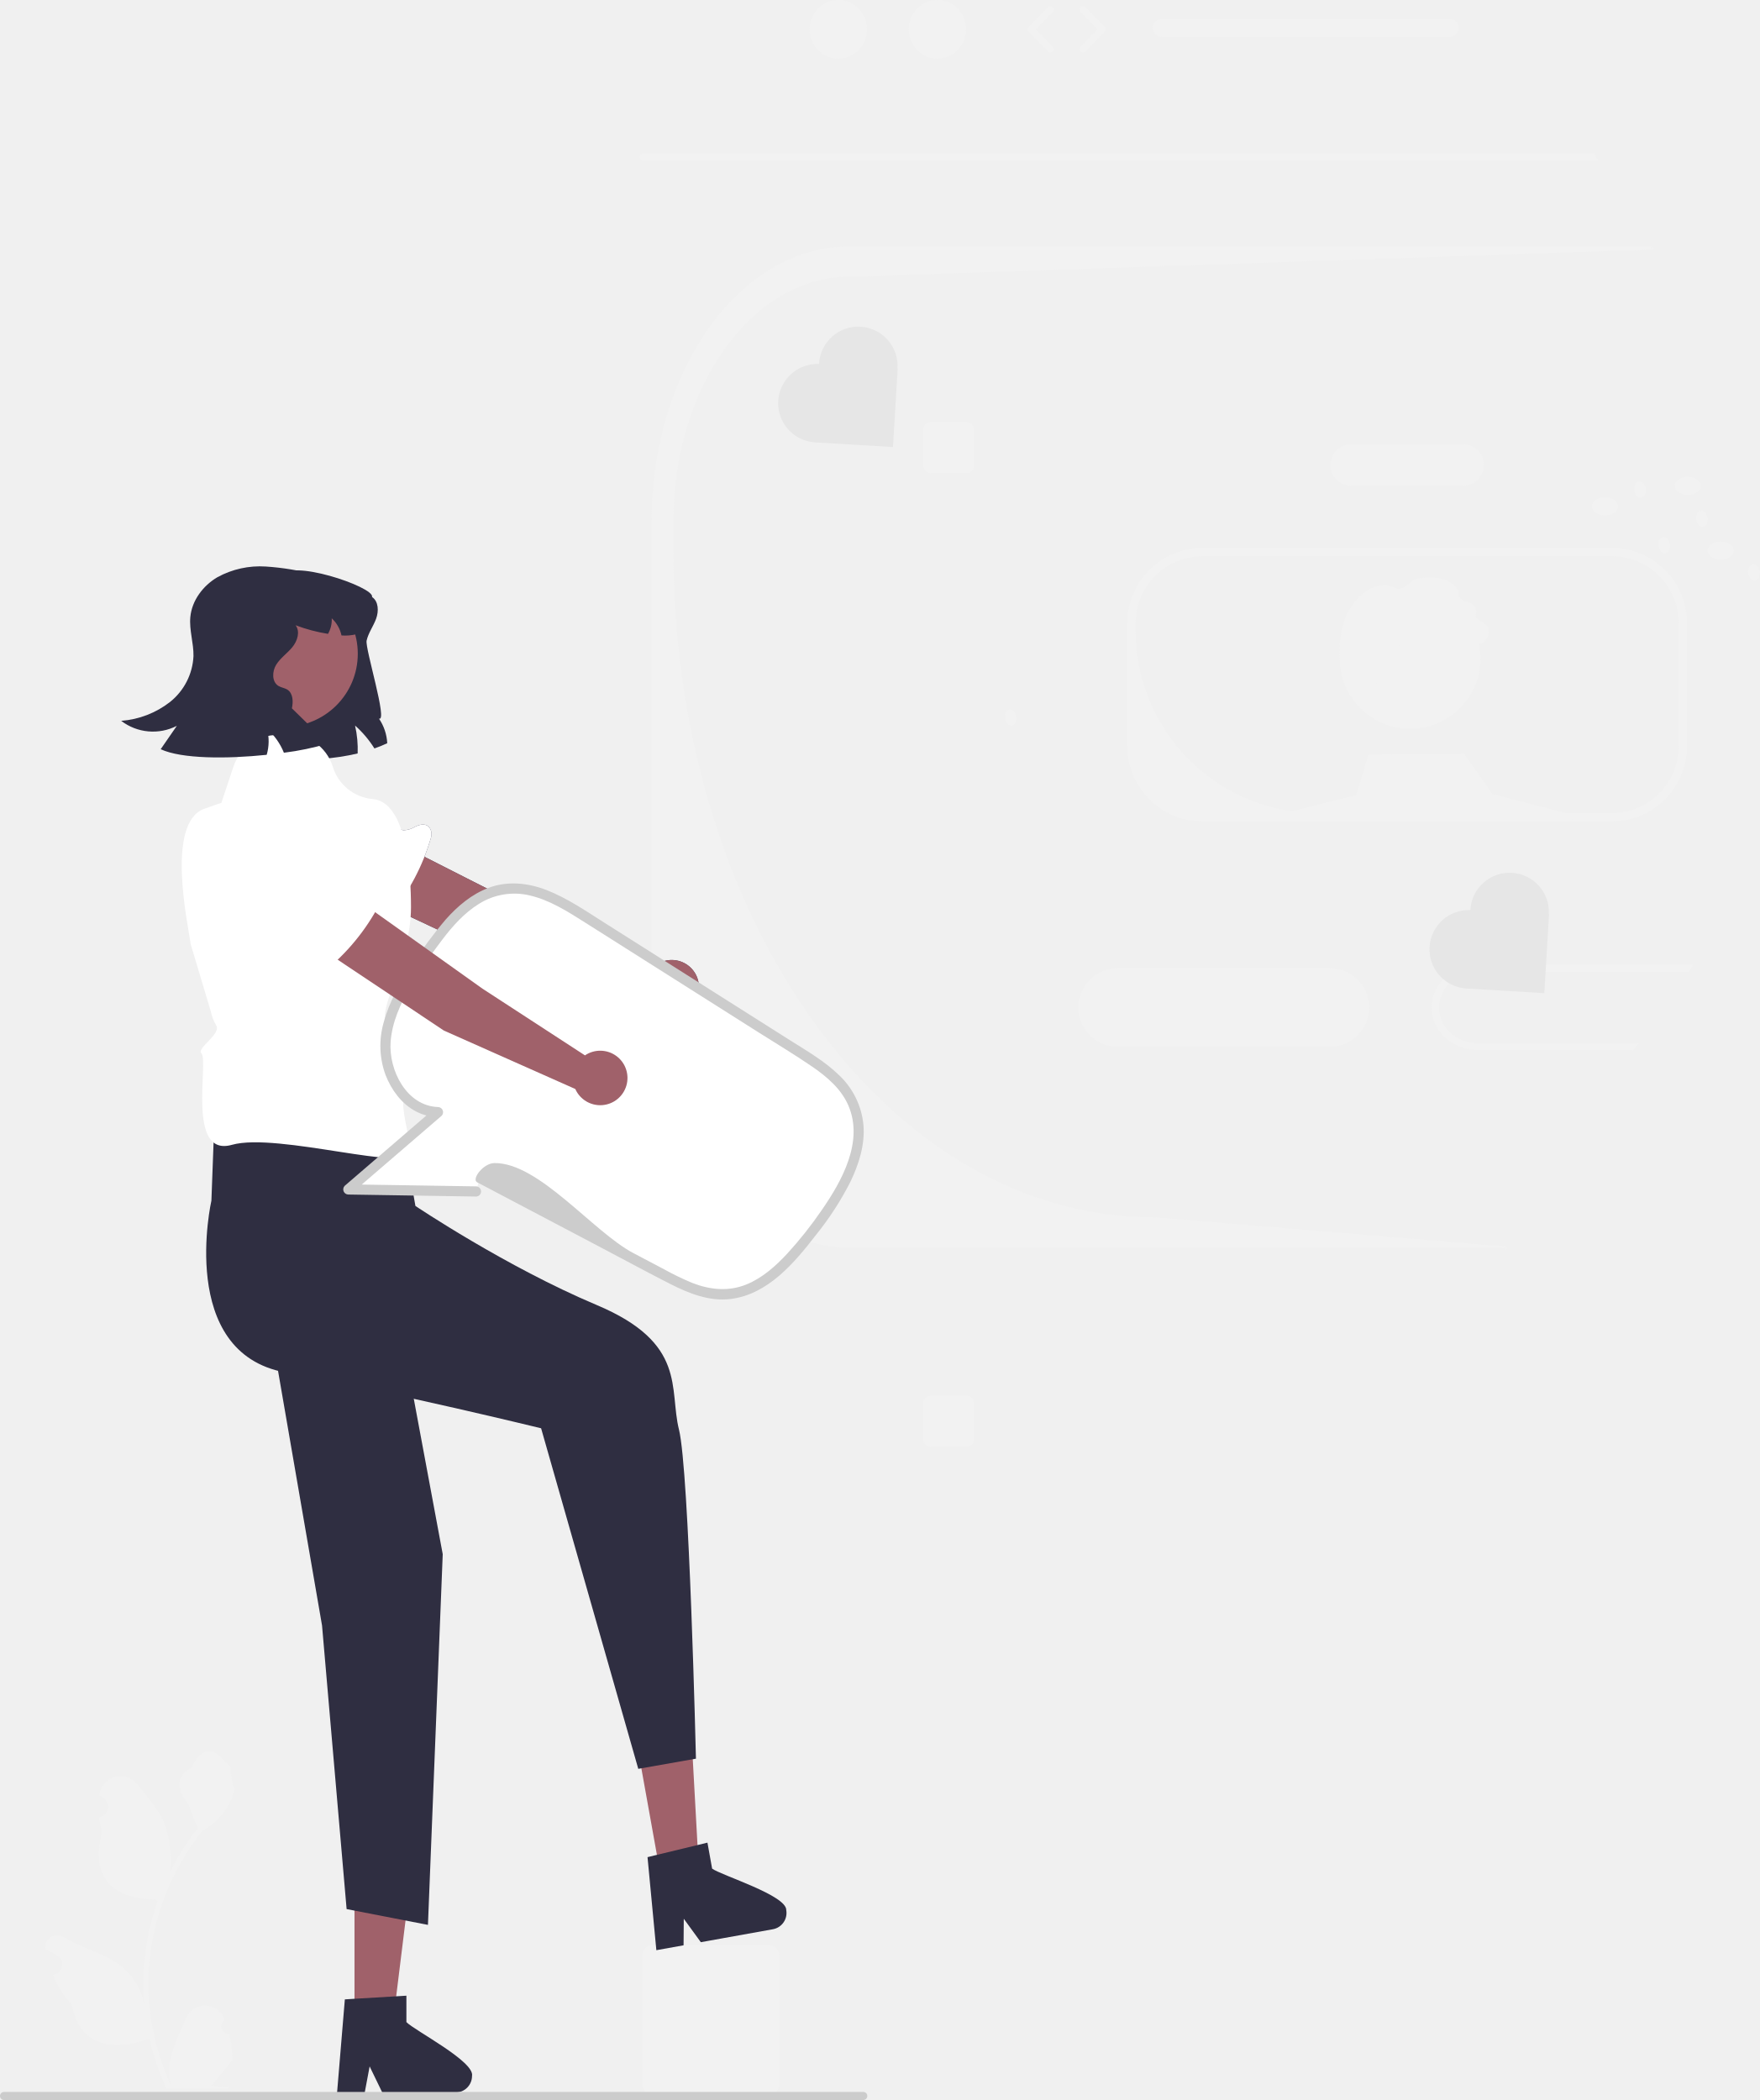
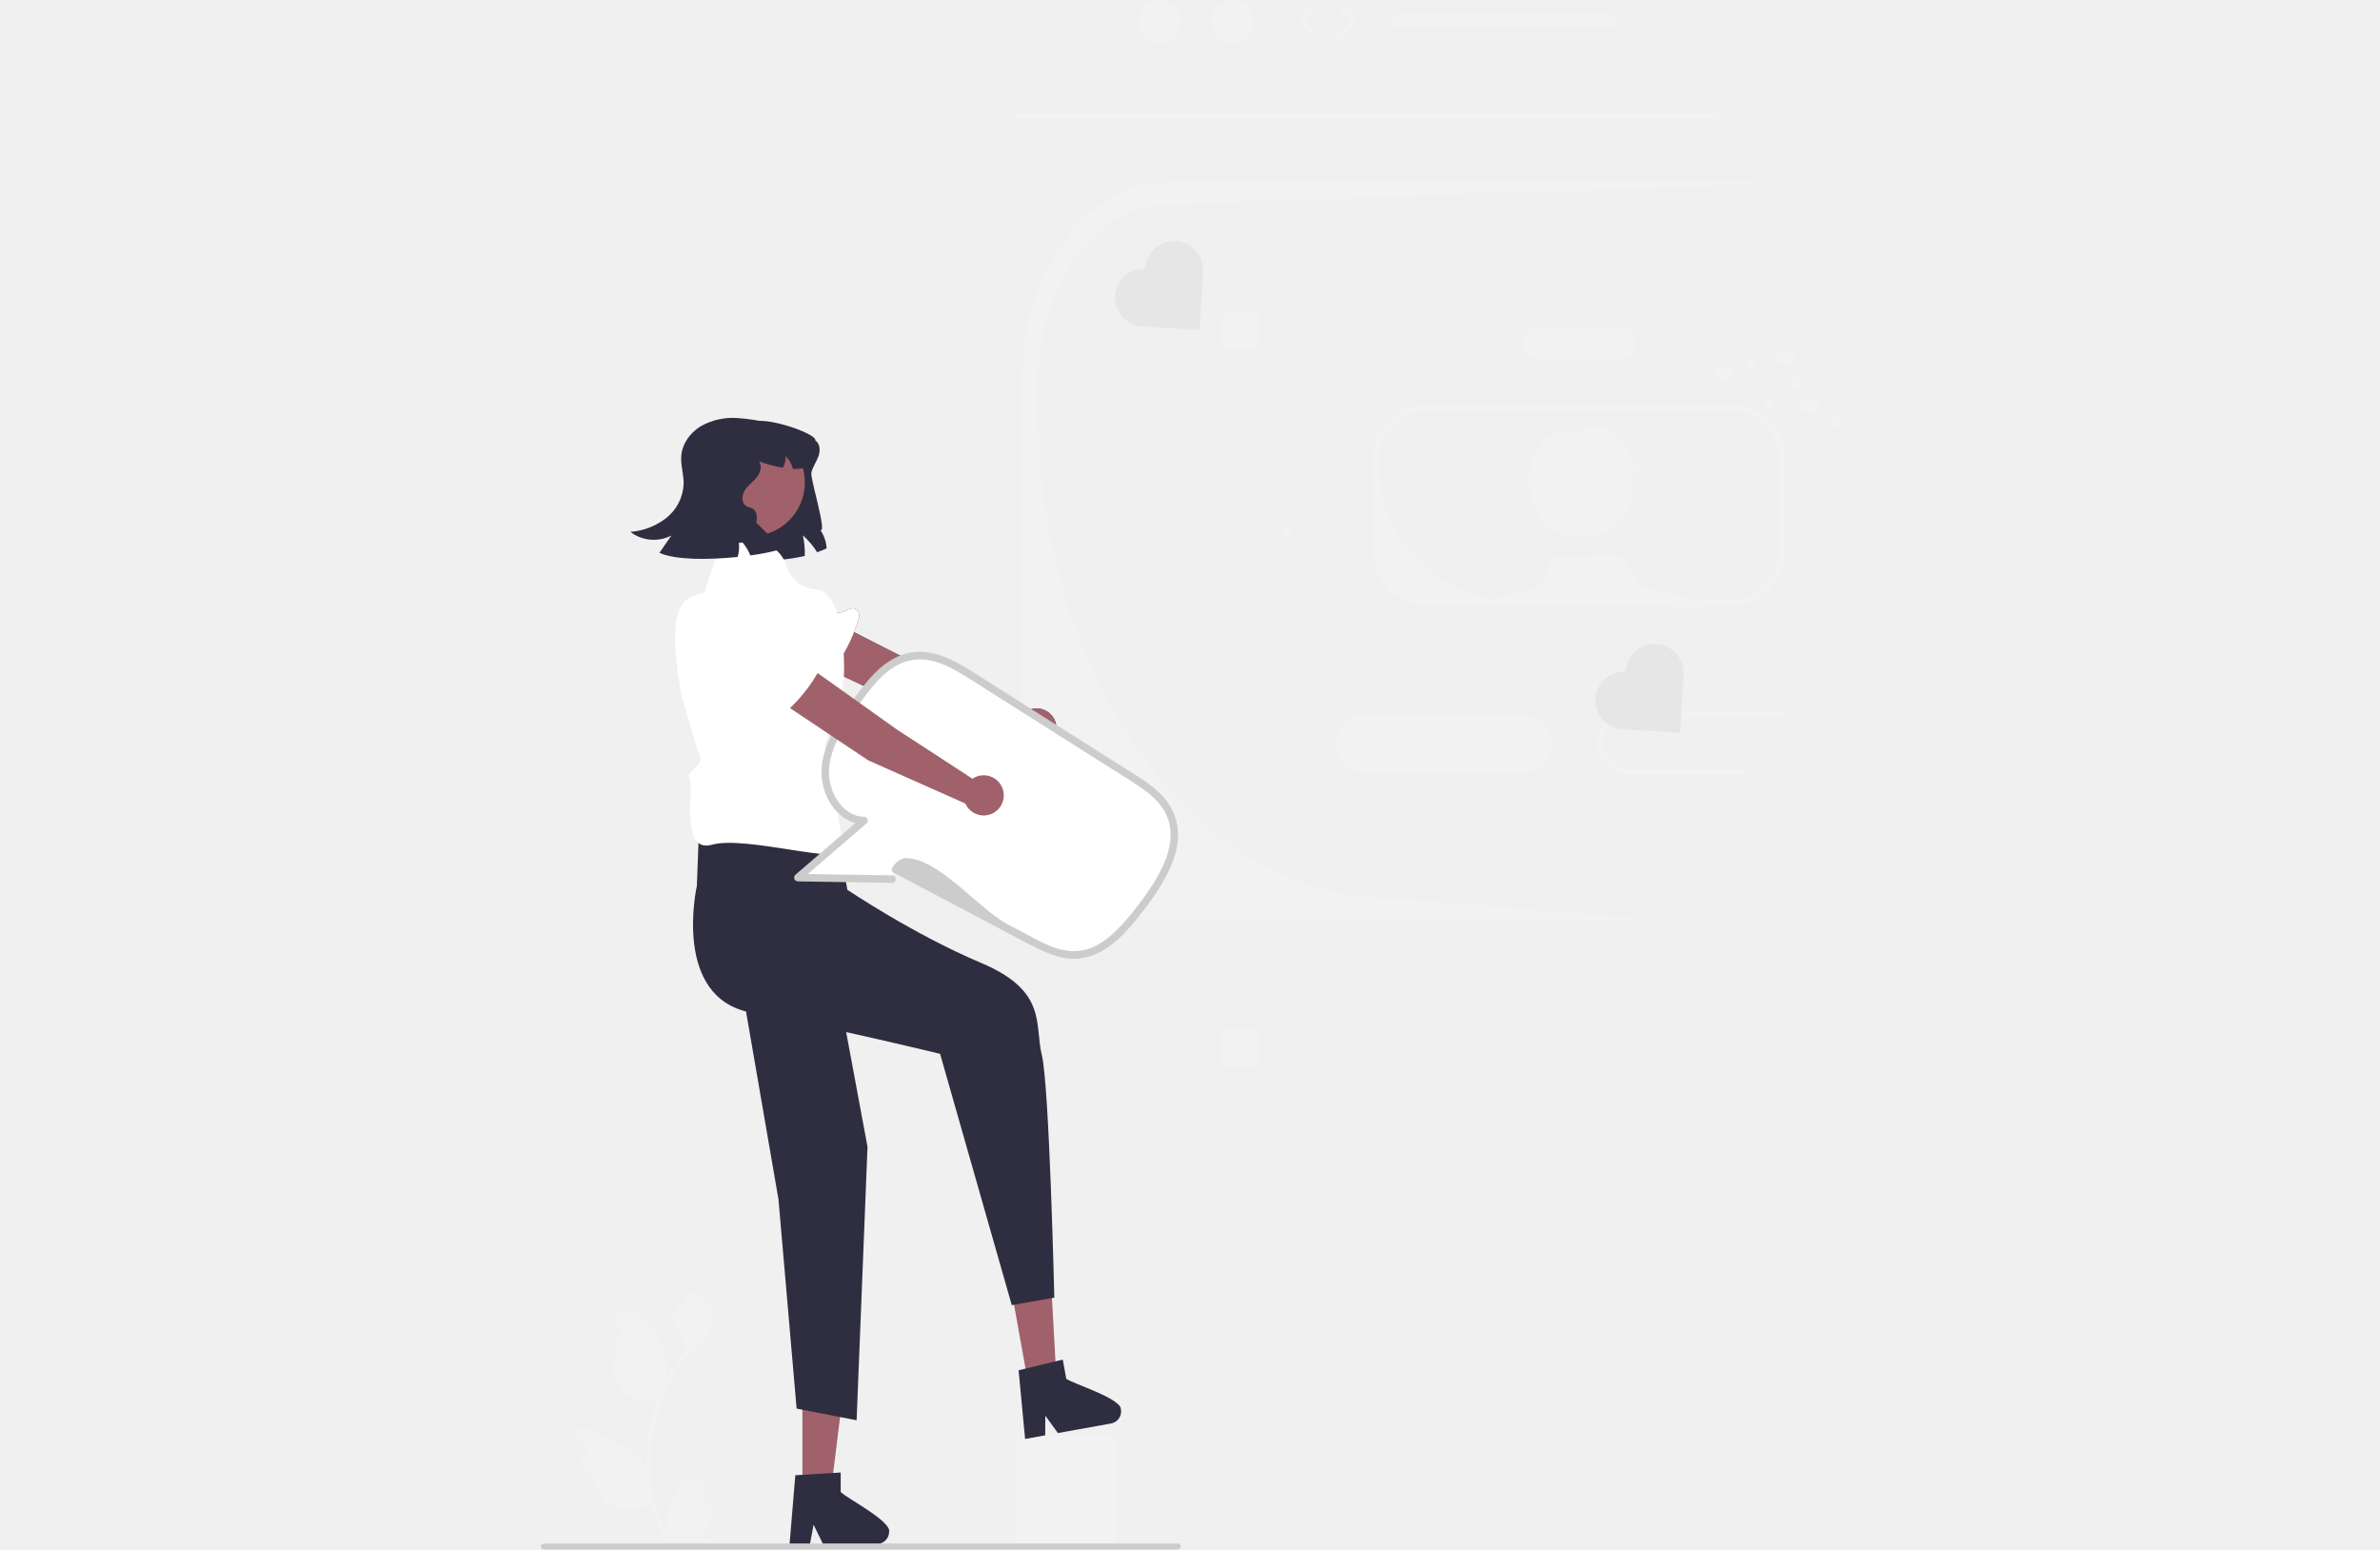
- <svg xmlns="http://www.w3.org/2000/svg" data-name="Layer 1" width="518.737" height="619.103" viewBox="0 0 518.737 619.103">
+ <svg xmlns="http://www.w3.org/2000/svg" data-name="Layer 1" width="748.775" height="487.44" viewBox="0 0 518.737 619.103">
  <path d="M567.66,757.956H532.675c-1.498,0-2.716-1.538-2.716-3.428V717.353c0-1.89,1.218-3.428,2.716-3.428H567.66c1.498,0,2.716,1.538,2.716,3.428v37.175C570.376,756.418,569.158,757.956,567.66,757.956Z" transform="translate(-340.6315 -140.4487)" fill="#f2f2f2" />
  <path d="M408.218,740.158a2.269,2.269,0,0,1-1.645-3.933l.155-.618q-.031-.074-.062-.148a6.094,6.094,0,0,0-11.241.042c-1.839,4.428-4.179,8.864-4.756,13.546a18.029,18.029,0,0,0,.316,6.2,72.281,72.281,0,0,1-6.575-30.021,69.766,69.766,0,0,1,.433-7.783q.358-3.178.995-6.31a73.119,73.119,0,0,1,14.5-30.99,19.459,19.459,0,0,0,8.093-8.397,14.843,14.843,0,0,0,1.35-4.056c-.394.052-1.486-5.949-1.188-6.317-.549-.833-1.532-1.247-2.131-2.06-2.982-4.043-7.091-3.337-9.236,2.157-4.582,2.313-4.627,6.148-1.815,9.837,1.789,2.347,2.035,5.522,3.604,8.035-.162.207-.329.407-.491.614a73.591,73.591,0,0,0-7.681,12.169,30.592,30.592,0,0,0-1.826-14.21c-1.748-4.217-5.025-7.769-7.91-11.415a6.279,6.279,0,0,0-11.184,3.083q-.009.081-.017.161.643.363,1.259.77a3.078,3.078,0,0,1-1.241,5.602l-.063.01a30.628,30.628,0,0,0,.807,4.579c-3.702,14.316,4.29,19.53,15.701,19.764.252.129.497.258.749.381a75.115,75.115,0,0,0-4.043,19.028,71.245,71.245,0,0,0,.052,11.503l-.019-.136a18.826,18.826,0,0,0-6.427-10.87c-4.946-4.063-11.933-5.559-17.268-8.824a3.533,3.533,0,0,0-5.411,3.437l.022.143a20.677,20.677,0,0,1,2.319,1.117q.643.363,1.259.77a3.078,3.078,0,0,1-1.241,5.602l-.063.01c-.045.006-.084.013-.129.019a30.655,30.655,0,0,0,5.639,8.829c2.315,12.497,12.256,13.683,22.89,10.044h.006a75.092,75.092,0,0,0,5.044,14.726h18.02c.065-.2.123-.407.181-.607a20.475,20.475,0,0,1-4.986-.297c1.337-1.641,2.674-3.294,4.011-4.935a1.118,1.118,0,0,0,.084-.097c.678-.84,1.363-1.673,2.041-2.512l0-.001a29.99,29.99,0,0,0-.879-7.64Z" transform="translate(-340.6315 -140.4487)" fill="#f2f2f2" />
  <path d="M842.016,283.696c0-1.478-1.723-2.677-3.848-2.677-2.125,0-3.848,1.198-3.848,2.677s1.723,2.677,3.848,2.677C840.293,286.373,842.016,285.174,842.016,283.696Z" transform="translate(-340.6315 -140.4487)" fill="#f2f2f2" />
  <ellipse cx="473.111" cy="149.27" rx="3.848" ry="2.677" fill="#f2f2f2" />
  <ellipse cx="507.24" cy="162.319" rx="3.848" ry="2.677" fill="#f2f2f2" />
  <path d="M857.997,311.6a1.505,1.505,0,0,1-.56-.05,2.526,2.526,0,0,1-1.45-2.13,2.39,2.39,0,0,1,.99-2.53,1.097,1.097,0,0,1,.35-.11c.93-.13,1.83.85,2.01,2.18C859.517,310.29,858.917,311.47,857.997,311.6Z" transform="translate(-340.6315 -140.4487)" fill="#f2f2f2" />
  <path d="M640.215,351.729c-.183-1.331-1.082-2.306-2.008-2.178-.926.128-1.527,1.309-1.344,2.64.183,1.331,1.082,2.306,2.008,2.178C639.796,354.241,640.398,353.059,640.215,351.729Z" transform="translate(-340.6315 -140.4487)" fill="#f2f2f2" />
  <path d="M830.896,298.748c-.926.128-1.527,1.31-1.344,2.64.183,1.331,1.082,2.306,2.008,2.178.926-.128,1.527-1.309,1.344-2.64C832.721,299.595,831.822,298.62,830.896,298.748Z" transform="translate(-340.6315 -140.4487)" fill="#f2f2f2" />
  <path d="M844.007,293.205c-.183-1.33-1.082-2.306-2.008-2.178-.926.128-1.527,1.31-1.344,2.64.183,1.33,1.082,2.306,2.008,2.178C843.589,295.718,844.191,294.536,844.007,293.205Z" transform="translate(-340.6315 -140.4487)" fill="#f2f2f2" />
  <ellipse cx="824.057" cy="284.812" rx="1.692" ry="2.432" transform="matrix(0.99064, -0.1365, 0.1365, 0.99064, -371.7948, -25.30098)" fill="#f2f2f2" />
  <path d="M732.687,425.92h-62.63a11.555,11.555,0,1,0,0,23.11h62.63a11.555,11.555,0,1,0,0-23.11Z" transform="translate(-340.6315 -140.4487)" fill="#f2f2f2" />
  <path d="M776.327,424.92a14.147,14.147,0,0,0-10.22,4.22,11.884,11.884,0,0,0-3.48,8.34c0,6.92,6.14,12.55,13.7,12.55h45.67c.27-.33.54-.67.81-1,.27-.33.53-.66.79-1h-47.27c-6.35,0-11.52-4.73-11.52-10.55a10.027,10.027,0,0,1,3.03-7.12,11.962,11.962,0,0,1,8.49-3.44h62.15c.2-.31.39-.62.58-.93.22-.36.44-.71.65-1.07Z" transform="translate(-340.6315 -140.4487)" fill="#f2f2f2" />
  <path d="M625.582,264.924h-10.61a2.189,2.189,0,0,0-2.19,2.19v10.62a2.189,2.189,0,0,0,2.19,2.19h10.61a2.198,2.198,0,0,0,2.2-2.19v-10.62A2.198,2.198,0,0,0,625.582,264.924Z" transform="translate(-340.6315 -140.4487)" fill="#f2f2f2" />
  <path d="M625.582,551.924h-10.61a2.189,2.189,0,0,0-2.19,2.19v10.62a2.189,2.189,0,0,0,2.19,2.19h10.61a2.198,2.198,0,0,0,2.2-2.19v-10.62A2.198,2.198,0,0,0,625.582,551.924Z" transform="translate(-340.6315 -140.4487)" fill="#f2f2f2" />
  <path d="M771.937,271.42h-33a6.11,6.11,0,0,0,0,12.22h33a6.11,6.11,0,0,0,0-12.22Z" transform="translate(-340.6315 -140.4487)" fill="#f2f2f2" />
  <path d="M815.747,301.97h-120.63a22.175,22.175,0,0,0-22.16,22.15v36.33a22.192,22.192,0,0,0,22.16,22.17h120.63a22.186,22.186,0,0,0,22.16-22.17V324.12A22.169,22.169,0,0,0,815.747,301.97Zm19.72,58.48a19.728,19.728,0,0,1-19.72,19.72h-86.6a53.081,53.081,0,0,1-7.17-.48h-.01c-.18-.02-.37-.05-.55-.08a53.734,53.734,0,0,1-46.02-53.19v-2.3a19.745,19.745,0,0,1,19.72-19.71h120.63a19.739,19.739,0,0,1,19.72,19.71Z" transform="translate(-340.6315 -140.4487)" fill="#f2f2f2" />
  <path d="M661.517,497.54h-.02c-69.11-12.81-122.37-95.23-122.37-194.95V294.17c0-39.74,23.25-72.13,51.81-72.13L828,214c-1.53-3.02.707,2.05-.943-.89h-236.12c-32.11,0-58.23,36.34-58.23,81.06V427.12c0,44.73,26.12,81.14,58.23,81.14h194.41c2.95-2.92-3.147,2.8-.347-.26l-104.643-8.71A101.052,101.052,0,0,1,661.517,497.54Z" transform="translate(-340.6315 -140.4487)" fill="#f2f2f2" />
  <path d="M454.782,359.561a38.589,38.589,0,0,1-3.777,1.538,31.024,31.024,0,0,0-5.708-6.748,31.522,31.522,0,0,1,.764,8.223,65.435,65.435,0,0,1-21.337,1.432q1.114-4.026,2.228-8.064a15.422,15.422,0,0,1-15.979,3.989,26.678,26.678,0,0,0,11.777-9.984,18.395,18.395,0,0,0,2.09-15.045c-1.21-3.66-3.724-6.812-4.647-10.536-1.188-4.796,2.886-8.902,3.692-13.751.987-5.942,27.353,2.907,26.409,5.825,1.952,1.316,2.016,4.202,1.21,6.409-.806,2.217-2.281,4.159-2.801,6.451-.509,2.292,6.334,24.085,3.639,23.003A14.098,14.098,0,0,1,454.782,359.561Z" transform="translate(-340.6315 -140.4487)" fill="#2f2e41" />
  <path d="M490.975,424.534,439.347,400.277a9.207,9.207,0,0,1-4.443-12.13l0,0a9.207,9.207,0,0,1,12.63-4.361l52.856,26.841,32.805,14.956a8.035,8.035,0,1,1-1.345,10.224Z" transform="translate(-340.6315 -140.4487)" fill="#3f3d56" />
  <path d="M447.639,409.964h0a2.715,2.715,0,0,1-3.159-.923,3.522,3.522,0,0,0-1.765-1.225,3.239,3.239,0,0,0-.415-.093,5.312,5.312,0,0,1-4.025-2.814c-1.264-2.515-3.919-4.619-6.445-6.13-2.764-1.653-5.659-3.181-7.947-5.447-3.3-3.27-5.236-8.491-1.355-12.776a10.693,10.693,0,0,1,6.363-3.294c5.085-.765,9.926,1.311,14.539,3.342l-1.433-1.696a40.883,40.883,0,0,0,15.915,3.741c-.705,1.025.454,2.472,1.693,2.581a7.149,7.149,0,0,0,3.511-1.111c1.419-.667,3.271-1.074,4.279.571a3.347,3.347,0,0,1,.293,2.666A63.263,63.263,0,0,1,455.556,410.232c-1.24,1.489-2.726,3.017-4.651,3.234S446.84,411.729,447.639,409.964Z" transform="translate(-340.6315 -140.4487)" fill="#3f3d56" />
  <path d="M490.975,424.534,439.347,400.277a9.207,9.207,0,0,1-4.443-12.13l0,0a9.207,9.207,0,0,1,12.63-4.361l52.856,26.841,32.805,14.956a8.035,8.035,0,1,1-1.345,10.224Z" transform="translate(-340.6315 -140.4487)" fill="#a0616a" />
  <path d="M447.639,409.964h0a2.715,2.715,0,0,1-3.159-.923,3.522,3.522,0,0,0-1.765-1.225,3.239,3.239,0,0,0-.415-.093,5.312,5.312,0,0,1-4.025-2.814c-1.264-2.515-3.919-4.619-6.445-6.13-2.764-1.653-5.659-3.181-7.947-5.447-3.3-3.27-5.236-8.491-1.355-12.776a10.693,10.693,0,0,1,6.363-3.294c5.085-.765,9.926,1.311,14.539,3.342l-1.433-1.696a40.883,40.883,0,0,0,15.915,3.741c-.705,1.025.454,2.472,1.693,2.581a7.149,7.149,0,0,0,3.511-1.111c1.419-.667,3.271-1.074,4.279.571a3.347,3.347,0,0,1,.293,2.666A63.263,63.263,0,0,1,455.556,410.232c-1.24,1.489-2.726,3.017-4.651,3.234S446.84,411.729,447.639,409.964Z" transform="translate(-340.6315 -140.4487)" fill="#ffffff" />
  <polygon points="104.5 595.099 115.977 595.099 121.437 550.828 104.498 550.829 104.5 595.099" fill="#a0616a" />
  <path d="M460.428,736.581v-7.781l-3.017.184-12.283.728-2.843.175-2.173,26.059-.116,1.397h8.15l.262-1.387,1.184-6.306,3.056,6.306.669,1.387H474.923a4.882,4.882,0,0,0,4.851-4.861C480.686,748.223,462.718,739.016,460.428,736.581Z" transform="translate(-340.6315 -140.4487)" fill="#2f2e41" />
  <polygon points="76.899 374.853 94.93 479.213 102.174 562.82 126.15 567.476 130.507 458.192 116.566 383.357 76.899 374.853" fill="#2f2e41" />
  <polygon points="194.678 552.577 205.974 550.546 203.517 506.007 186.845 509.005 194.678 552.577" fill="#a0616a" />
  <path d="M550.547,691.336,549.171,683.678l-2.937.715L534.274,687.282l-2.767.675,2.471,26.033.133,1.396,8.021-1.442.012-1.412.049-6.416,4.123,5.666.904,1.247,21.266-3.822a4.882,4.882,0,0,0,3.915-5.642C572.545,699.212,553.232,693.328,550.547,691.336Z" transform="translate(-340.6315 -140.4487)" fill="#2f2e41" />
  <path d="M403.687,474.605l-.737,19.798s-10.191,44.792,21.82,50.657,75.366,16.46,75.366,16.46l28.645,100.404,17-3s-2-85-5-97,2.487-25.484-24.256-36.742-53.438-29.209-53.438-29.209l-5.89-33.537Z" transform="translate(-340.6315 -140.4487)" fill="#2f2e41" />
  <path d="M405.62,377.955l3.845-11.536a13.575,13.575,0,0,1,12.037-9.256l3.417-.212a13.575,13.575,0,0,1,13.813,9.546v0a13.524,13.524,0,0,0,11.741,9.516c9.987.851,11.31,21.48,11.31,31.912,0,15.73-10.372,30.629-7.001,34s9.494,18.913,5,23c-1.171,1.065,1.625,11.331,2,15,.679,6.644-39.308-5.777-52.791-1.969s-6.742-24.719-8.989-26.966c-1.518-1.518,5.899-5.679,4.381-8.222a13.534,13.534,0,0,1-1.657-4.321l-5.87-19.587c-.064-.326-.116-.645-.156-.975-.511-4.192-7.354-34.801,4.082-38.96C413.141,374.43,405.62,377.955,405.62,377.955Z" transform="translate(-340.6315 -140.4487)" fill="#ffffff" />
  <path d="M591.688,464.915c-3.083-6.326-9.318-10.406-15.263-14.171q-31.534-19.97-63.068-39.94c-7.22-4.572-15.21-9.332-23.694-8.302-10.485,1.272-17.733,10.767-23.724,19.466-5.433,7.889-11.053,16.295-11.677,25.854-.624,9.558,5.93,20.279,15.506,20.495q-13.238,11.396-26.475,22.793l37.701.595,1.041-4.007q27.129,14.295,54.258,28.591c5.49,2.893,11.278,5.861,17.483,5.772,11.176-.16,19.57-9.836,26.397-18.685C588.813,492.177,597.885,477.627,591.688,464.915Z" transform="translate(-340.6315 -140.4487)" fill="#fff" />
  <path d="M595.157,472.105a23.153,23.153,0,0,0-7.233-14.725c-4.266-4.147-9.532-7.164-14.526-10.327q-18.08-11.45-36.159-22.899-9.25-5.858-18.5-11.716c-5.474-3.467-10.896-7.202-16.962-9.575-5.471-2.141-11.516-2.772-17.104-.679-4.994,1.871-9.139,5.379-12.643,9.326a120.99,120.99,0,0,0-10.055,13.632c-3.416,5.152-6.615,10.62-8.216,16.639a24.951,24.951,0,0,0,.545,15.641c1.712,4.367,4.687,8.443,8.908,10.667a14.932,14.932,0,0,0,3.115,1.216l-24.096,20.744a1.515,1.515,0,0,0,1.061,2.561l37.701.595a1.501,1.501,0,0,0,0-3q-16.869-.266-33.739-.532,11.787-10.147,23.573-20.294a1.516,1.516,0,0,0-1.061-2.561c-9.324-.329-14.593-10.89-13.991-19.208.42-5.797,2.879-11.228,5.785-16.177a141.902,141.902,0,0,1,9.433-13.949c3.039-3.996,6.504-7.901,10.809-10.563a19.571,19.571,0,0,1,15.079-2.466c5.879,1.397,11.091,4.718,16.137,7.913q8.41,5.324,16.818,10.651,17.239,10.917,34.477,21.834c5.223,3.307,10.547,6.497,15.649,9.99,4.365,2.99,8.646,6.594,10.773,11.574,4.524,10.595-1.914,22.175-7.86,30.761a115.136,115.136,0,0,1-10.179,12.847c-3.412,3.672-7.325,7.178-12.026,9.091-5.277,2.146-10.695,1.599-15.921-.427a80.773,80.773,0,0,1-8.362-4.043q-4.522-2.383-9.043-4.765c-11.91-6.276-27.793-26.673-40.96-26.548-3.324.032-6.819,4.76-5.108,5.661q19.189,10.111,38.378,20.223c6.212,3.273,12.385,6.637,18.651,9.806,5.482,2.773,11.43,5.15,17.692,4.38,11.032-1.357,18.862-10.717,25.235-18.966a89.29,89.29,0,0,0,10.046-15.512C593.788,483.733,595.648,477.937,595.157,472.105Z" transform="translate(-340.6315 -140.4487)" fill="#ccc" />
  <path d="M534.111,450.79h0c-.04.009-.078.02-.117.028a11.578,11.578,0,0,0-13.709-8.67h0a11.578,11.578,0,0,0-8.909,13.607l-.004.001.033.152v0l4.847,22.488,22.64-4.88-.014-.065c.038-.008.075-.013.113-.021l0,0a11.58,11.58,0,0,0,8.88-13.76v0A11.58,11.58,0,0,0,534.111,450.79Z" transform="translate(-340.6315 -140.4487)" fill="#ffffff" />
  <path d="M774.074,408.628v0c-.002.04-.002.08-.004.121A11.578,11.578,0,0,0,762.033,419.623v0a11.578,11.578,0,0,0,10.711,12.239l-0.0.004.155.009h0l22.963,1.377,1.386-23.118-.066-.004c.003-.038.007-.076.01-.115v0a11.58,11.58,0,0,0-10.866-12.252h0A11.58,11.58,0,0,0,774.074,408.628Z" transform="translate(-340.6315 -140.4487)" fill="#e6e6e6" />
  <path d="M582.074,247.628v0c-.002.04-.002.08-.004.121A11.578,11.578,0,0,0,570.033,258.623v0a11.578,11.578,0,0,0,10.711,12.239l-0.0.004.155.009h0l22.963,1.377,1.386-23.118-.066-.004c.003-.038.007-.076.01-.115v0a11.58,11.58,0,0,0-10.866-12.252h0A11.58,11.58,0,0,0,582.074,247.628Z" transform="translate(-340.6315 -140.4487)" fill="#e6e6e6" />
  <path d="M471.47,444.267l-47.446-31.665a9.207,9.207,0,0,1-2.589-12.655l0,0a9.207,9.207,0,0,1,13.138-2.434l48.276,34.403L513.065,451.584a8.035,8.035,0,1,1-2.85,9.91Z" transform="translate(-340.6315 -140.4487)" fill="#a0616a" />
  <path d="M430.783,423.414h0a2.715,2.715,0,0,1-2.987-1.383,3.522,3.522,0,0,0-1.564-1.474,3.237,3.237,0,0,0-.397-.153,5.312,5.312,0,0,1-3.562-3.381c-.876-2.675-3.188-5.15-5.461-7.02-2.487-2.046-5.123-3.987-7.048-6.569-2.777-3.724-3.916-9.175.56-12.835a10.693,10.693,0,0,1,6.782-2.311c5.142-0,9.621,2.773,13.88,5.467l-1.165-1.89a40.883,40.883,0,0,0,15.182,6.066c-.849.909.082,2.512,1.291,2.804a7.149,7.149,0,0,0,3.637-.576c1.502-.449,3.395-.575,4.147,1.201a3.347,3.347,0,0,1-.107,2.68,63.262,63.262,0,0,1-15.398,20.817c-1.447,1.288-3.144,2.578-5.08,2.506S429.731,425.041,430.783,423.414Z" transform="translate(-340.6315 -140.4487)" fill="#ffffff" />
  <circle cx="83.945" cy="192.736" r="21.522" fill="#a0616a" />
  <path d="M450.474,323.805a7.337,7.337,0,0,1-4.828,3.629,13.943,13.943,0,0,1-4.35.35,9.585,9.585,0,0,0-2.875-5.05,8.349,8.349,0,0,1-1.103,4.584,48.755,48.755,0,0,1-9.549-2.536c1.411,1.878.53,4.637-.955,6.451-1.496,1.825-3.523,3.183-4.764,5.178-1.241,1.995-1.316,5.082.7,6.281.806.477,1.804.573,2.599,1.072,1.687,1.093,1.751,3.544,1.326,5.507l10.61,10.387A79.854,79.854,0,0,1,424.32,362.362a18.592,18.592,0,0,0-4.987-7.045,14.128,14.128,0,0,1-.085,7.661c-11.767,1.22-25.093,1.22-31.247-1.655,1.581-2.292,3.172-4.584,4.753-6.886a15.432,15.432,0,0,1-16.403-1.475,26.657,26.657,0,0,0,14.409-5.57,18.419,18.419,0,0,0,6.907-13.528c.064-3.851-1.284-7.65-.934-11.48.456-4.912,3.756-9.284,8-11.777a26.162,26.162,0,0,1,14.249-3.141,76.578,76.578,0,0,1,14.568,2.387c1.273.286,2.546.584,3.82.881a44.189,44.189,0,0,1,6.186,1.74,13.027,13.027,0,0,1,6.016,4.265A7.101,7.101,0,0,1,450.474,323.805Z" transform="translate(-340.6315 -140.4487)" fill="#2f2e41" />
  <path d="M340.631,758.361a1.186,1.186,0,0,0,1.19,1.19h253.29a1.19,1.19,0,1,0,0-2.38h-253.29A1.187,1.187,0,0,0,340.631,758.361Z" transform="translate(-340.6315 -140.4487)" fill="#ccc" />
  <path d="M811.69,187.762h-281.52a1,1,0,0,1,0-2h280.4C810.95,186.422,811.32,187.092,811.69,187.762Z" transform="translate(-340.6315 -140.4487)" fill="#f2f2f2" />
  <ellipse cx="247.112" cy="8.645" rx="8.457" ry="8.645" fill="#f2f2f2" />
  <ellipse cx="276.326" cy="8.645" rx="8.457" ry="8.645" fill="#f2f2f2" />
  <path d="M650.268,155.927a.997.997,0,0,1-.715-.301l-5.706-5.833a1.0 1,0,0,1,0-1.398l5.706-5.833a1,1,0,0,1,1.43,1.398l-5.022,5.133,5.022,5.134a1,1,0,0,1-.715,1.699Z" transform="translate(-340.6315 -140.4487)" fill="#f2f2f2" />
  <path d="M659.857,155.927a1,1,0,0,1-.715-1.699l5.021-5.134-5.021-5.133a1,1,0,0,1,1.43-1.398l5.706,5.833a1.0 1,0,0,1,0,1.398l-5.706,5.833A.997.997,0,0,1,659.857,155.927Z" transform="translate(-340.6315 -140.4487)" fill="#f2f2f2" />
  <path d="M767.94,145.992h-84.81a2.67,2.67,0,0,0,0,5.34h84.81a2.67,2.67,0,0,0,0-5.34Z" transform="translate(-340.6315 -140.4487)" fill="#f2f2f2" />
  <circle cx="415.671" cy="194.083" r="20.773" fill="#f2f2f2" />
  <polygon points="463.46 242.068 370.46 241.738 399.786 234.406 403.439 222.346 431.556 222.187 439.975 234.113 461.236 239.624 463.167 240.125 463.46 242.068" fill="#f2f2f2" />
  <path d="M744.497,347.795c4.458-3.484-1.636-18.812,5.725-15.54,0,0,8.997-5.725,10.805-1.963,2.093,4.356,9.537,2.38,14.109.842a11.108,11.108,0,0,1-.761-2.609,20.887,20.887,0,0,0,2.675,1.791,5.429,5.429,0,0,0,1.636-1.341,3.322,3.322,0,0,0,.417-3.771c-.761-1.17-2.331-1.529-3.255-2.568a1.118,1.118,0,0,1-.153-1.027,2.939,2.939,0,0,0-2.634-3.681,1.057,1.057,0,0,1-.501-.109,11.459,11.459,0,0,1-2.135-1.685c1.071.049-.239-6.51-10.862-5.267-2.675-.098-4.071,2.852-6.705,3.318-6.384-3.648-12.082,1.614-14.855,6.644S732.228,342.069,744.497,347.795Z" transform="translate(-340.6315 -140.4487)" fill="#f2f2f2" />
</svg>
